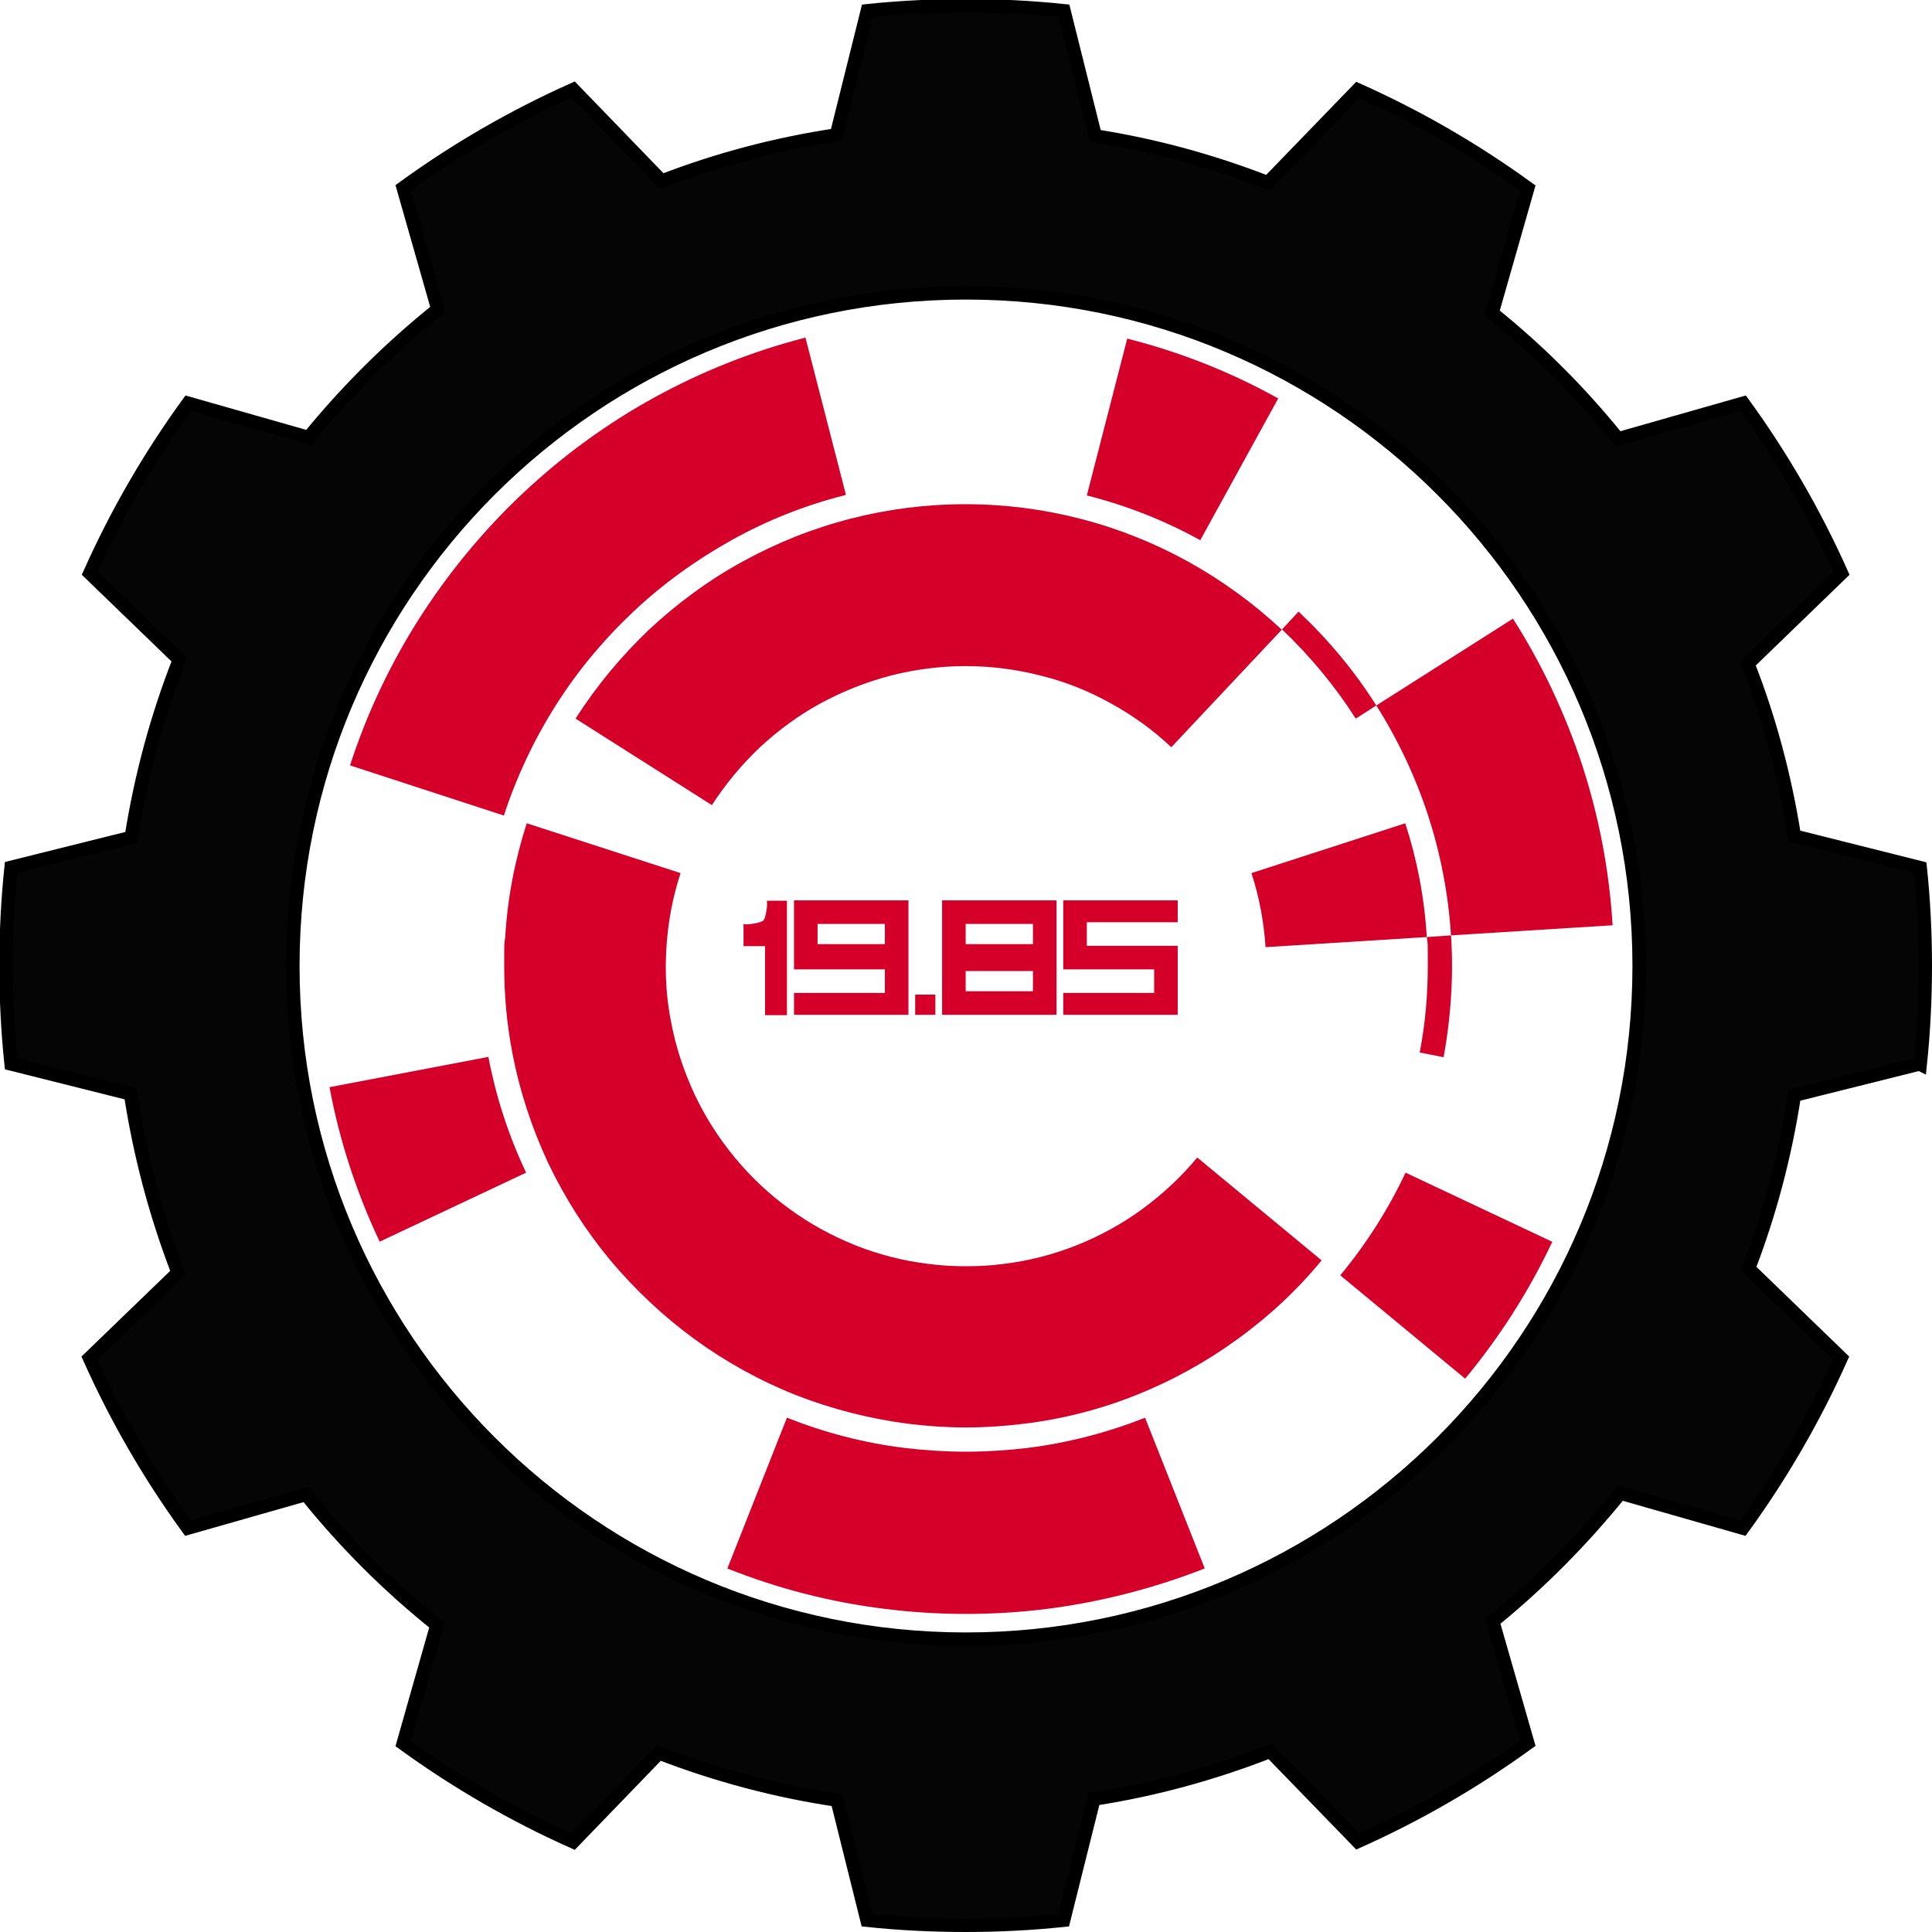
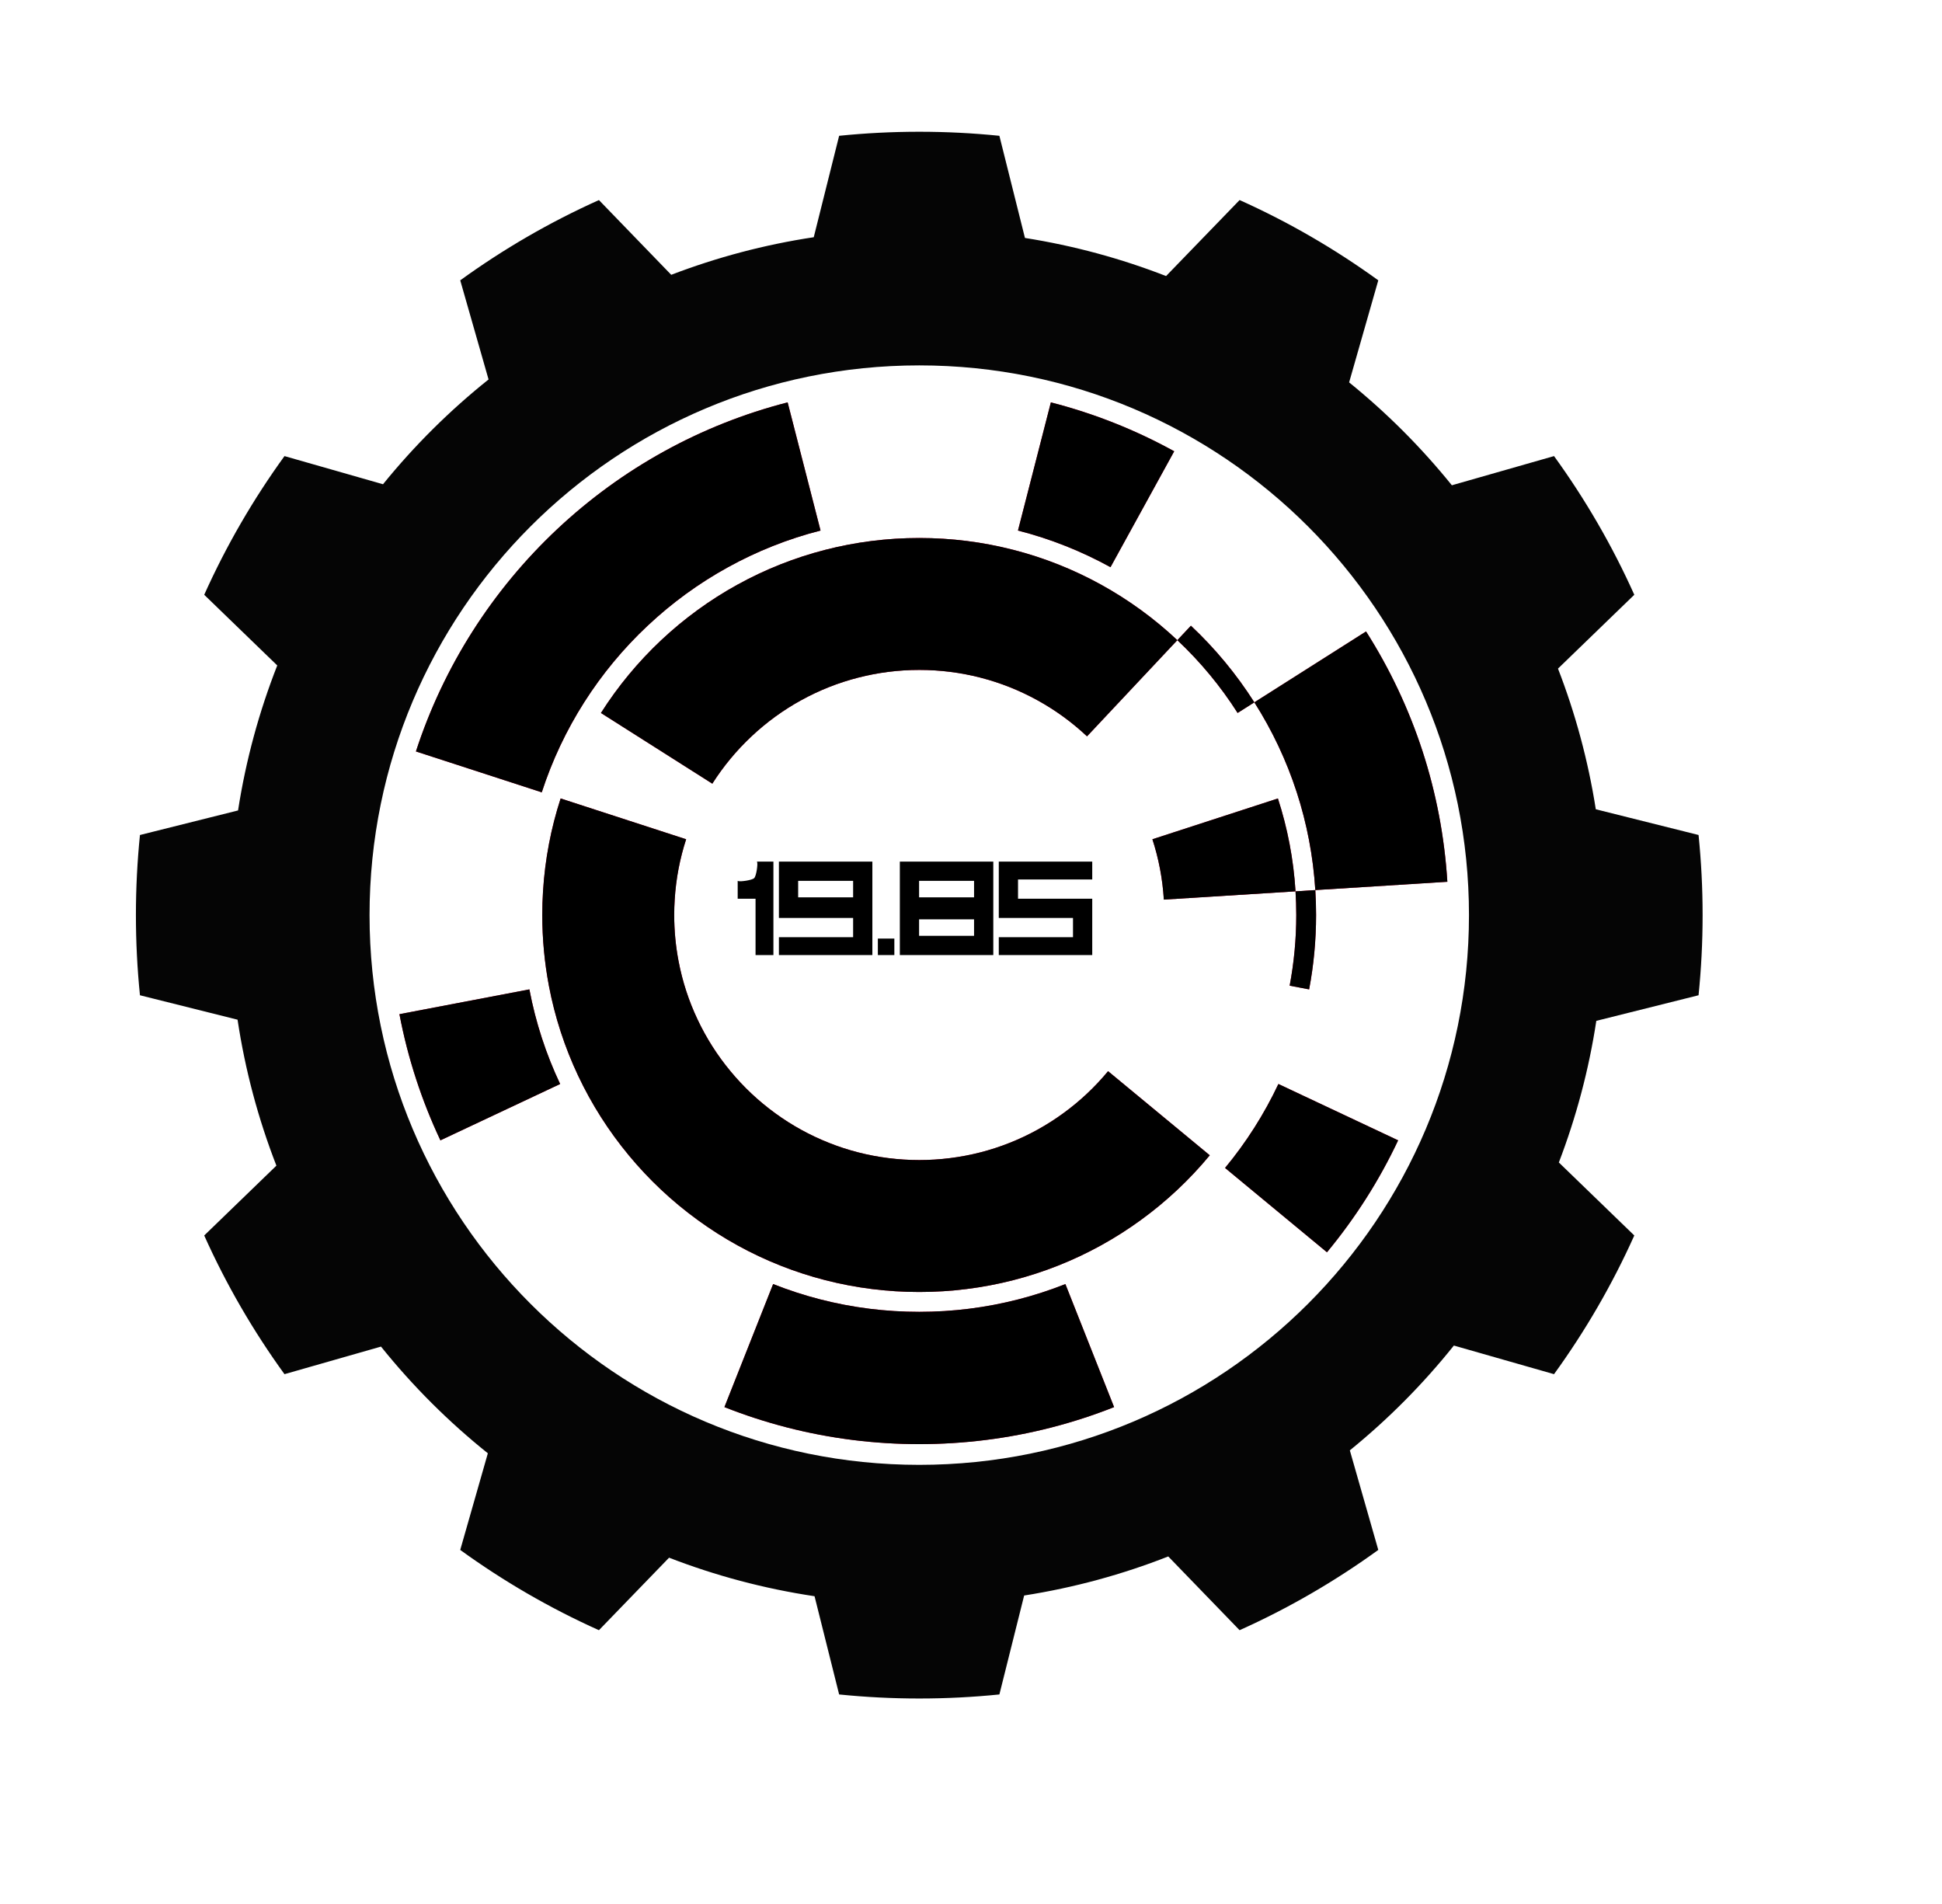
- <svg xmlns="http://www.w3.org/2000/svg" version="1.1" viewBox="0 0 574 574">
+ <svg xmlns="http://www.w3.org/2000/svg" width="706.547" height="692.458" viewBox="0 0 706.547 692.458">
  <defs>
-     <style>
-       .cls-1 {
-         fill: #050505;
-       }
- 
-       .cls-2 {
-         fill: #d40029;
-       }
- 
-       .cls-3 {
-         fill: none;
-         stroke: #000;
-         stroke-width: 4px;
-       }
-     </style>
+     <style>.c{fill:#050505;}.d{fill:#d40029;}</style>
  </defs>
-   <g>
-     <g id="Layer_1">
-       <g>
-         <path class="cls-1" d="M570.5,316.2c1-9.6,1.5-19.3,1.5-29.2s-.5-19.6-1.5-29.2l-37.4-9.4c-2.8-17.7-7.4-34.9-13.8-51.2l27.8-26.9c-8-17.9-17.8-34.8-29.2-50.5l-37.2,10.6c-11.1-13.8-23.6-26.3-37.4-37.4l10.6-37.1c-15.7-11.4-32.6-21.2-50.5-29.2l-26.7,27.6c-16.4-6.4-33.5-11.1-51.3-13.9l-9.3-37.2c-9.6-1-19.3-1.5-29.2-1.5s-19.6.5-29.2,1.5l-9.2,36.9c-18,2.7-35.3,7.3-51.9,13.7l-26.3-27.2c-17.9,8-34.8,17.8-50.5,29.2l10.3,36.1c-14.1,11.3-27,24.1-38.4,38.1l-35.8-10.2c-11.4,15.7-21.2,32.6-29.2,50.5l26.6,25.7c-6.6,16.8-11.4,34.4-14.3,52.8l-35.7,8.9c-1,9.6-1.5,19.3-1.5,29.2s.5,19.6,1.5,29.2l35.5,8.9c2.8,18.4,7.6,36.2,14.1,53.1l-26.3,25.4c8,17.9,17.8,34.8,29.2,50.5l35.1-10c11.5,14.3,24.5,27.3,38.9,38.8l-10,35.2c15.7,11.4,32.6,21.2,50.5,29.2l25.5-26.4c16.8,6.5,34.6,11.3,52.9,14l8.9,35.7c9.6,1,19.3,1.5,29.2,1.5s19.6-.5,29.2-1.5l9-36c18.2-2.8,35.8-7.7,52.4-14.2l26,26.8c17.9-8,34.8-17.8,50.5-29.2l-10.4-36.2c13.9-11.3,26.6-24.1,37.9-38.1l36.4,10.4c11.4-15.7,21.2-32.6,29.2-50.5l-27.5-26.6c6.3-16.4,10.9-33.7,13.6-51.5l37.2-9.3h0ZM287,487c-110.5,0-200-89.5-200-200s89.5-200,200-200,200,89.5,200,200-89.5,200-200,200Z" />
-         <path class="cls-3" d="M570.5,316.2c1-9.6,1.5-19.3,1.5-29.2s-.5-19.6-1.5-29.2l-37.4-9.4c-2.8-17.7-7.4-34.9-13.8-51.2l27.8-26.9c-8-17.9-17.8-34.8-29.2-50.5l-37.2,10.6c-11.1-13.8-23.6-26.3-37.4-37.4l10.6-37.1c-15.7-11.4-32.6-21.2-50.5-29.2l-26.7,27.6c-16.4-6.4-33.5-11.1-51.3-13.9l-9.3-37.2c-9.6-1-19.3-1.5-29.2-1.5s-19.6.5-29.2,1.5l-9.2,36.9c-18,2.7-35.3,7.3-51.9,13.7l-26.3-27.2c-17.9,8-34.8,17.8-50.5,29.2l10.3,36.1c-14.1,11.3-27,24.1-38.4,38.1l-35.8-10.2c-11.4,15.7-21.2,32.6-29.2,50.5l26.6,25.7c-6.6,16.8-11.4,34.4-14.3,52.8l-35.7,8.9c-1,9.6-1.5,19.3-1.5,29.2s.5,19.6,1.5,29.2l35.5,8.9c2.8,18.4,7.6,36.2,14.1,53.1l-26.3,25.4c8,17.9,17.8,34.8,29.2,50.5l35.1-10c11.5,14.3,24.5,27.3,38.9,38.8l-10,35.2c15.7,11.4,32.6,21.2,50.5,29.2l25.5-26.4c16.8,6.5,34.6,11.3,52.9,14l8.9,35.7c9.6,1,19.3,1.5,29.2,1.5s19.6-.5,29.2-1.5l9-36c18.2-2.8,35.8-7.7,52.4-14.2l26,26.8c17.9-8,34.8-17.8,50.5-29.2l-10.4-36.2c13.9-11.3,26.6-24.1,37.9-38.1l36.4,10.4c11.4-15.7,21.2-32.6,29.2-50.5l-27.5-26.6c6.3-16.4,10.9-33.7,13.6-51.5l37.2-9.3h0ZM287,487c-110.5,0-200-89.5-200-200s89.5-200,200-200,200,89.5,200,200-89.5,200-200,200Z" />
-       </g>
-       <g id="Layer_6">
-         <path class="cls-2" d="M479.1,274.9h0l-48,3c-.8-12.3-3.1-24.2-6.8-35.6-3.8-11.6-9-22.6-15.4-32.7l40.6-25.8h0c8.6,13.5,15.5,28.1,20.6,43.6,4.9,15.1,8,31,9,47.4Z" />
-         <path class="cls-2" d="M461.2,368.9c-6.9,14.7-15.7,28.4-25.9,40.7l-37.1-30.7c7.7-9.3,14.2-19.5,19.4-30.5l43.5,20.5h0s0,0,0,0Z" />
-         <path class="cls-2" d="M431.4,287c0,9.2-.9,18.3-2.5,27.1l-7.1-1.4h0c1.6-8.3,2.4-16.9,2.4-25.7s0-5.8-.3-8.6l7.2-.5c.2,3,.3,6,.3,9.1Z" />
-         <path class="cls-2" d="M423.9,278.4l-47.9,3c-.5-7.6-1.9-15-4.2-22l45.7-14.8c3.5,10.7,5.7,22.1,6.4,33.8h0Z" />
-         <path class="cls-2" d="M408.9,209.6l-6.1,3.9c-6.2-9.7-13.6-18.6-21.9-26.5l4.9-5.3c8.8,8.3,16.6,17.6,23.1,27.9h0Z" />
-         <path class="cls-2" d="M392.7,374.4c-7.3,8.9-15.8,16.8-25.1,23.5-9.2,6.7-19.3,12.3-30.1,16.6-10.5,4.2-21.7,7.1-33.3,8.5-5.6.7-11.4,1.1-17.2,1.1s-11.6-.4-17.2-1.1c-11.6-1.5-22.8-4.4-33.3-8.5-10.8-4.3-20.9-9.9-30.1-16.6-9.3-6.8-17.7-14.7-25.1-23.5-7.3-8.8-13.5-18.5-18.5-29-4.8-10.3-8.4-21.2-10.6-32.7h0c-1.6-8.3-2.4-16.9-2.4-25.7s0-5.8.3-8.6c.7-11.7,2.9-23,6.4-33.8l45.7,14.8c-2.3,7-3.7,14.3-4.2,22-.1,1.9-.2,3.7-.2,5.6,0,5.7.5,11.3,1.6,16.7,1.4,7.5,3.8,14.6,6.9,21.3,3.2,6.8,7.2,13.1,12,18.9,4.8,5.8,10.2,10.9,16.3,15.3,6,4.4,12.6,8,19.6,10.8,6.8,2.7,14.1,4.6,21.6,5.5h0c3.7.5,7.4.7,11.2.7s7.5-.2,11.2-.7c7.5-.9,14.8-2.8,21.6-5.5,7-2.8,13.6-6.4,19.6-10.8,6-4.4,11.5-9.5,16.3-15.3l37,30.6h0Z" />
-         <path class="cls-2" d="M379.8,118.3h0s-23.2,42.2-23.2,42.2c-10.5-5.8-21.8-10.3-33.7-13.3l12-46.6h0c15.8,4,30.9,10,44.9,17.8h0Z" />
-         <path class="cls-2" d="M357.9,466c-14.8,5.8-30.5,9.9-46.8,12-7.9,1-16,1.5-24.1,1.5s-16.2-.5-24.1-1.5c-16.3-2-32-6.1-46.8-12h0s17.7-44.8,17.7-44.8h0c11.1,4.4,22.8,7.5,35.1,9,5.9.7,12,1.1,18.1,1.1s12.2-.4,18.1-1.1c12.2-1.5,24-4.6,35.1-9l17.7,44.7h0Z" />
-         <path class="cls-2" d="M380.9,187l-32.9,35c-5.4-5.1-11.5-9.5-18.1-13.1-6.5-3.6-13.4-6.4-20.8-8.2h0c-7.1-1.8-14.5-2.8-22.2-2.8s-15.1,1-22.2,2.8c-7.3,1.9-14.3,4.7-20.8,8.2-6.6,3.6-12.6,8-18.1,13.1-5.4,5.1-10.2,10.9-14.3,17.2l-40.5-25.7c6.2-9.7,13.6-18.6,21.9-26.5,8.4-7.8,17.7-14.7,27.8-20.2,10-5.5,20.7-9.8,32-12.7,10.9-2.8,22.3-4.3,34.1-4.3s23.2,1.5,34.1,4.3h0c11.3,2.9,22,7.2,32,12.7,10.1,5.6,19.5,12.4,27.8,20.2h0Z" />
-         <path class="cls-2" d="M251.1,147.1c-11.9,3-23.2,7.5-33.6,13.3-10.6,5.9-20.5,13-29.3,21.3-8.8,8.3-16.6,17.6-23.1,27.9-6.4,10.1-11.6,21.1-15.4,32.7l-45.7-14.9h0c5-15.5,12-30.2,20.6-43.7,8.7-13.6,19-26.1,30.8-37.2,11.7-11,24.8-20.6,39-28.4,14-7.7,29-13.7,44.9-17.8h0s12,46.6,12,46.6h0Z" />
-         <path class="cls-2" d="M156.3,348.4l-43.5,20.5h0c-6.8-14.4-11.9-29.8-14.9-45.9h0l47.2-9c2.3,12.1,6.1,23.6,11.2,34.4h0Z" />
-         <g id="Layer_5">
-           <g>
-             <path class="cls-2" d="M220.9,281v-6.5c.3.1.7.2,1.2.1.6,0,1.2-.1,1.8-.2.6-.1,1.2-.2,1.8-.4.6-.2,1-.4,1.1-.5s.4-.6.5-1.1c.2-.6.3-1.2.4-1.8.1-.6.2-1.2.2-1.8,0-.6,0-1-.1-1.2h6v34h-6.5v-20.5h-6.5,0Z" />
-             <path class="cls-2" d="M262.9,295v-7h-27v-20.5h34v34h-34v-6.5h27ZM242.9,280.5h20v-6h-20v6Z" />
-             <path class="cls-2" d="M277.9,295.5v6h-6v-6h6Z" />
-             <path class="cls-2" d="M313.9,267.5v34h-34v-34h34ZM286.9,280.5h20v-6h-20v6ZM286.9,294.5h20v-6h-20v6Z" />
-             <path class="cls-2" d="M342.9,295v-7h-27v-20.5h34v6.5h-27v7h27v20.5h-34v-6.5h27Z" />
-           </g>
-         </g>
-       </g>
-     </g>
+   <g id="a">
+     <path class="c" d="M617.977,362.083c.974-9.585,1.473-19.31,1.473-29.152s-.499-19.566-1.473-29.151l-37.387-9.357c-2.786-17.749-7.441-34.875-13.755-51.178l27.763-26.859c-8.019-17.874-17.835-34.764-29.203-50.458l-37.17,10.622c-11.108-13.755-23.642-26.307-37.381-37.434l10.61-37.128c-15.694-11.369-32.584-21.184-50.459-29.204l-26.746,27.647c-16.351-6.362-33.535-11.051-51.346-13.862l-9.302-37.163c-9.585-.974-19.311-1.473-29.152-1.473s-19.567.499-29.152,1.473l-9.234,36.896c-17.986,2.711-35.337,7.349-51.852,13.677l-26.308-27.193c-17.874,8.02-34.764,17.835-50.458,29.204l10.305,36.062c-14.133,11.287-27.012,24.074-38.401,38.122l-35.845-10.243c-11.368,15.693-21.184,32.583-29.204,50.458l26.572,25.707c-6.592,16.776-11.42,34.438-14.263,52.756l-35.688,8.933c-.974,9.584-1.473,19.31-1.473,29.151s.499,19.567,1.473,29.153l35.51,8.888c2.772,18.438,7.562,36.213,14.129,53.1l-26.261,25.406c8.02,17.874,17.835,34.764,29.204,50.457l35.114-10.034c11.499,14.318,24.538,27.342,38.873,38.82l-10.046,35.155c15.693,11.368,32.583,21.184,50.458,29.203l25.519-26.377c16.839,6.518,34.556,11.27,52.931,14.018l8.945,35.738c9.585.974,19.311,1.473,29.152,1.473s19.567-.499,29.152-1.473l9.01-35.999c18.201-2.85,35.753-7.656,52.428-14.21l25.956,26.83c17.875-8.021,34.765-17.835,50.458-29.204l-10.351-36.221c13.939-11.319,26.635-24.107,37.852-38.132l36.439,10.413c11.368-15.694,21.184-32.584,29.204-50.458l-27.452-26.559c6.29-16.416,10.914-33.656,13.632-51.526l37.199-9.31ZM334.45,532.931c-110.458,0-200-89.543-200-200s89.543-199.999,200-199.999,200,89.543,200,199.999-89.543,200-200,200Z" />
+     <path class="d" d="M526.583,320.801h-.01l-48.03,3.02c-.77-12.34-3.08-24.25-6.75-35.56-3.77-11.63-8.99-22.61-15.43-32.74l40.62-25.78.02-.01c8.59,13.5,15.54,28.15,20.58,43.66,4.89,15.07,7.98,30.96,9,47.41Z" />
+     <path class="d" d="M508.673,414.871c-6.93,14.69-15.65,28.35-25.89,40.72l-37.08-30.68c7.68-9.27,14.22-19.53,19.41-30.54l43.52,20.48.04.02Z" />
+     <path class="d" d="M478.823,332.891c0,9.25-.87,18.3-2.53,27.06l-7.08-1.35v-.01c1.57-8.32,2.4-16.92,2.4-25.7,0-2.89-.09-5.76-.27-8.61l7.2-.46c.19,3,.28,6.02.28,9.07Z" />
+     <path class="d" d="M471.343,324.281l-47.91,3.01c-.46-7.62-1.89-14.98-4.16-21.96l45.66-14.84c3.49,10.74,5.69,22.07,6.41,33.79Z" />
+     <path class="d" d="M456.363,255.521l-6.09,3.86c-6.19-9.73-13.57-18.62-21.93-26.48l4.94-5.26c8.81,8.27,16.57,17.64,23.08,27.88Z" />
+     <path class="d" d="M440.143,420.311c-7.33,8.86-15.76,16.78-25.07,23.54-9.23,6.73-19.34,12.33-30.12,16.6-10.53,4.17-21.69,7.07-33.31,8.52-5.63.71-11.37,1.07-17.19,1.07s-11.56-.36-17.19-1.07c-11.62-1.45-22.79-4.36-33.32-8.53-10.78-4.27-20.88-9.86-30.11-16.59-9.31-6.76-17.74-14.68-25.07-23.54-7.3-8.81-13.52-18.55-18.45-29.01-4.84-10.27-8.44-21.23-10.62-32.7v-.01c-1.57-8.32-2.4-16.92-2.4-25.7,0-2.89.09-5.76.27-8.61.72-11.72,2.92-23.05,6.41-33.79l45.66,14.84c-2.27,6.98-3.7,14.34-4.16,21.96-.12,1.85-.18,3.71-.18,5.59,0,5.72.54,11.31,1.57,16.72,1.41,7.46,3.75,14.59,6.91,21.26,3.2,6.8,7.24,13.13,11.99,18.85,4.76,5.76,10.24,10.91,16.29,15.3,6,4.38,12.57,8.01,19.57,10.78,6.84,2.72,14.1,4.61,21.65,5.55h.01c3.66.46,7.39.7,11.17.7s7.51-.24,11.17-.7c7.55-.94,14.81-2.82,21.65-5.54,7.01-2.77,13.58-6.41,19.58-10.79,6.05-4.39,11.53-9.54,16.29-15.3l37,30.6Z" />
+     <path class="d" d="M427.203,164.181l-.01.02-23.17,42.15c-10.49-5.78-21.78-10.3-33.66-13.33l11.96-46.59.01-.04c15.83,4.06,30.88,10.07,44.87,17.79Z" />
+     <path class="d" d="M405.333,511.921c-14.77,5.85-30.45,9.93-46.76,11.97-7.9.99-15.95,1.5-24.12,1.5s-16.22-.51-24.13-1.5c-16.31-2.04-31.98-6.12-46.76-11.97l.02-.05,17.7-44.71h.01c11.08,4.39,22.83,7.45,35.06,8.98,5.93.74,11.97,1.12,18.1,1.12s12.16-.38,18.09-1.12c12.23-1.53,23.99-4.59,35.07-8.98l17.7,44.71.02.05Z" />
+     <path class="d" d="M428.343,232.901l-32.86,34.99c-5.43-5.1-11.49-9.53-18.07-13.14-6.48-3.57-13.44-6.36-20.78-8.23v-.01c-7.09-1.81-14.52-2.78-22.18-2.78s-15.09.97-22.18,2.79c-7.34,1.87-14.3,4.66-20.78,8.23-6.58,3.61-12.64,8.04-18.07,13.15-5.44,5.1-10.24,10.88-14.26,17.21l-40.53-25.72c6.18-9.73,13.56-18.62,21.92-26.49,8.35-7.84,17.69-14.66,27.81-20.23,9.97-5.49,20.69-9.78,31.97-12.66,10.91-2.8,22.34-4.28,34.12-4.28s23.2,1.48,34.11,4.28h.01c11.28,2.88,22,7.17,31.97,12.66,10.11,5.57,19.45,12.38,27.8,20.23Z" />
+     <path class="d" d="M298.533,193.021c-11.88,3.03-23.16,7.55-33.65,13.33-10.65,5.86-20.47,13.03-29.26,21.3-8.81,8.26-16.58,17.63-23.09,27.87-6.44,10.13-11.65,21.11-15.43,32.74l-45.73-14.86-.05-.01c5.04-15.51,11.99-30.16,20.58-43.66,8.68-13.65,19.03-26.14,30.77-37.17,11.72-11.01,24.82-20.57,39.02-28.39,13.98-7.7,29.03-13.72,44.87-17.78l.01.04,11.96,46.59Z" />
+     <path class="d" d="M203.793,394.371l-43.52,20.48-.04.02c-6.79-14.41-11.85-29.81-14.91-45.91h.03l47.25-9.01c2.29,12.07,6.08,23.61,11.19,34.42Z" />
+     <path d="M526.583,320.801h-.01l-48.03,3.02c-.77-12.34-3.08-24.25-6.75-35.56-3.77-11.63-8.99-22.61-15.43-32.74l40.62-25.78.02-.01c8.59,13.5,15.54,28.15,20.58,43.66,4.89,15.07,7.98,30.96,9,47.41Z" />
+     <path d="M508.673,414.871c-6.93,14.69-15.65,28.35-25.89,40.72l-37.08-30.68c7.68-9.27,14.22-19.53,19.41-30.54l43.52,20.48.04.02Z" />
+     <path d="M478.823,332.891c0,9.25-.87,18.3-2.53,27.06l-7.08-1.35v-.01c1.57-8.32,2.4-16.92,2.4-25.7,0-2.89-.09-5.76-.27-8.61l7.2-.46c.19,3,.28,6.02.28,9.07Z" />
+     <path d="M471.343,324.281l-47.91,3.01c-.46-7.62-1.89-14.98-4.16-21.96l45.66-14.84c3.49,10.74,5.69,22.07,6.41,33.79Z" />
+     <path d="M456.363,255.521l-6.09,3.86c-6.19-9.73-13.57-18.62-21.93-26.48l4.94-5.26c8.81,8.27,16.57,17.64,23.08,27.88Z" />
+     <path d="M440.143,420.311c-7.33,8.86-15.76,16.78-25.07,23.54-9.23,6.73-19.34,12.33-30.12,16.6-10.53,4.17-21.69,7.07-33.31,8.52-5.63.71-11.37,1.07-17.19,1.07s-11.56-.36-17.19-1.07c-11.62-1.45-22.79-4.36-33.32-8.53-10.78-4.27-20.88-9.86-30.11-16.59-9.31-6.76-17.74-14.68-25.07-23.54-7.3-8.81-13.52-18.55-18.45-29.01-4.84-10.27-8.44-21.23-10.62-32.7v-.01c-1.57-8.32-2.4-16.92-2.4-25.7,0-2.89.09-5.76.27-8.61.72-11.72,2.92-23.05,6.41-33.79l45.66,14.84c-2.27,6.98-3.7,14.34-4.16,21.96-.12,1.85-.18,3.71-.18,5.59,0,5.72.54,11.31,1.57,16.72,1.41,7.46,3.75,14.59,6.91,21.26,3.2,6.8,7.24,13.13,11.99,18.85,4.76,5.76,10.24,10.91,16.29,15.3,6,4.38,12.57,8.01,19.57,10.78,6.84,2.72,14.1,4.61,21.65,5.55h.01c3.66.46,7.39.7,11.17.7s7.51-.24,11.17-.7c7.55-.94,14.81-2.82,21.65-5.54,7.01-2.77,13.58-6.41,19.58-10.79,6.05-4.39,11.53-9.54,16.29-15.3l37,30.6Z" />
+     <path d="M427.203,164.181l-.01.02-23.17,42.15c-10.49-5.78-21.78-10.3-33.66-13.33l11.96-46.59.01-.04c15.83,4.06,30.88,10.07,44.87,17.79Z" />
+     <path d="M405.333,511.921c-14.77,5.85-30.45,9.93-46.76,11.97-7.9.99-15.95,1.5-24.12,1.5s-16.22-.51-24.13-1.5c-16.31-2.04-31.98-6.12-46.76-11.97l.02-.05,17.7-44.71h.01c11.08,4.39,22.83,7.45,35.06,8.98,5.93.74,11.97,1.12,18.1,1.12s12.16-.38,18.09-1.12c12.23-1.53,23.99-4.59,35.07-8.98l17.7,44.71.02.05Z" />
+     <path d="M428.343,232.901l-32.86,34.99c-5.43-5.1-11.49-9.53-18.07-13.14-6.48-3.57-13.44-6.36-20.78-8.23v-.01c-7.09-1.81-14.52-2.78-22.18-2.78s-15.09.97-22.18,2.79c-7.34,1.87-14.3,4.66-20.78,8.23-6.58,3.61-12.64,8.04-18.07,13.15-5.44,5.1-10.24,10.88-14.26,17.21l-40.53-25.72c6.18-9.73,13.56-18.62,21.92-26.49,8.35-7.84,17.69-14.66,27.81-20.23,9.97-5.49,20.69-9.78,31.97-12.66,10.91-2.8,22.34-4.28,34.12-4.28s23.2,1.48,34.11,4.28h.01c11.28,2.88,22,7.17,31.97,12.66,10.11,5.57,19.45,12.38,27.8,20.23Z" />
+     <path d="M298.533,193.021c-11.88,3.03-23.16,7.55-33.65,13.33-10.65,5.86-20.47,13.03-29.26,21.3-8.81,8.26-16.58,17.63-23.09,27.87-6.44,10.13-11.65,21.11-15.43,32.74l-45.73-14.86-.05-.01c5.04-15.51,11.99-30.16,20.58-43.66,8.68-13.65,19.03-26.14,30.77-37.17,11.72-11.01,24.82-20.57,39.02-28.39,13.98-7.7,29.03-13.72,44.87-17.78l.01.04,11.96,46.59Z" />
+     <path d="M203.793,394.371l-43.52,20.48-.04.02c-6.79-14.41-11.85-29.81-14.91-45.91h.03l47.25-9.01c2.29,12.07,6.08,23.61,11.19,34.42Z" />
+   </g>
+   <g id="b">
+     <path d="M268.388,326.964v-6.5c.266.134.683.185,1.25.15.565-.033,1.166-.1,1.8-.2.633-.1,1.233-.233,1.8-.4.565-.166.95-.35,1.15-.55s.383-.583.55-1.15c.166-.566.3-1.166.4-1.8.1-.633.166-1.232.2-1.8.033-.565-.017-.983-.15-1.25h6v34h-6.5v-20.5h-6.5Z" />
+     <path d="M310.387,340.964v-7h-27v-20.5h34v34h-34v-6.5h27ZM290.387,326.464h20v-6h-20v6Z" />
+     <path d="M325.386,341.464v6h-6v-6h6Z" />
+     <path d="M361.385,313.464v34h-34v-34h34ZM334.385,326.464h20v-6h-20v6ZM334.385,340.464h20v-6h-20v6Z" />
+     <path d="M390.383,340.964v-7h-27v-20.5h34v6.5h-27v7h27v20.5h-34v-6.5h27Z" />
  </g>
</svg>
